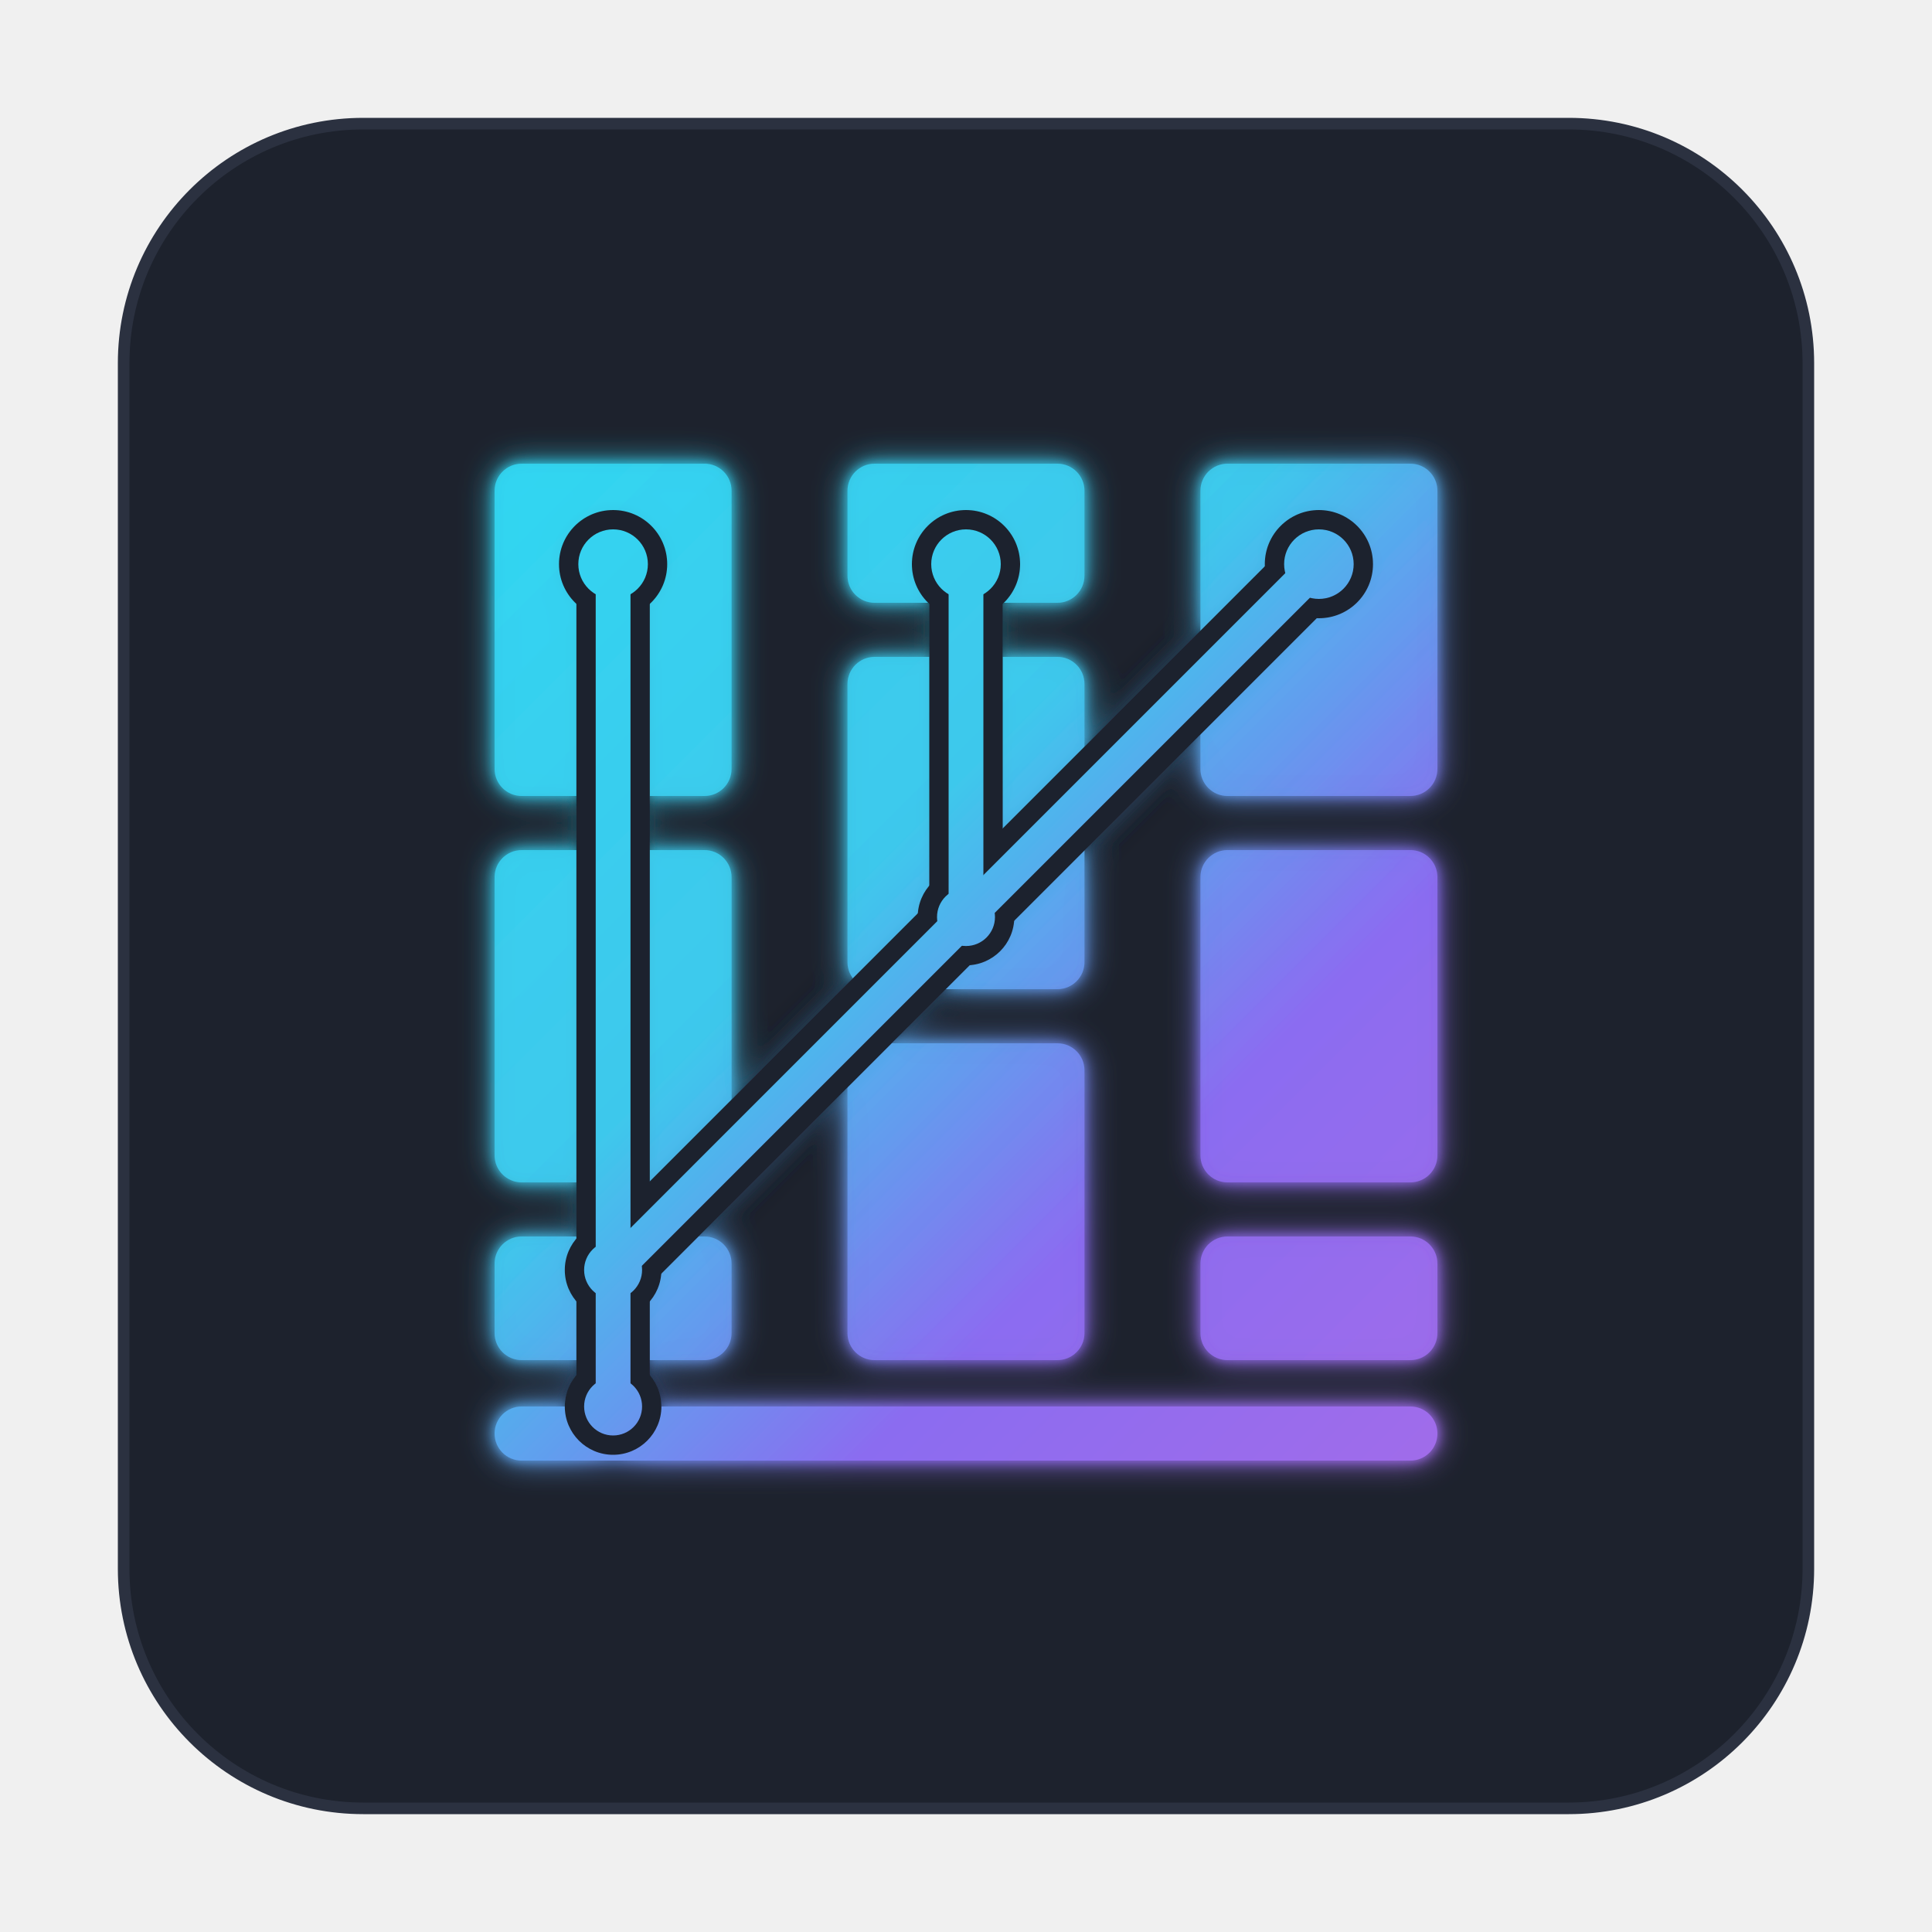
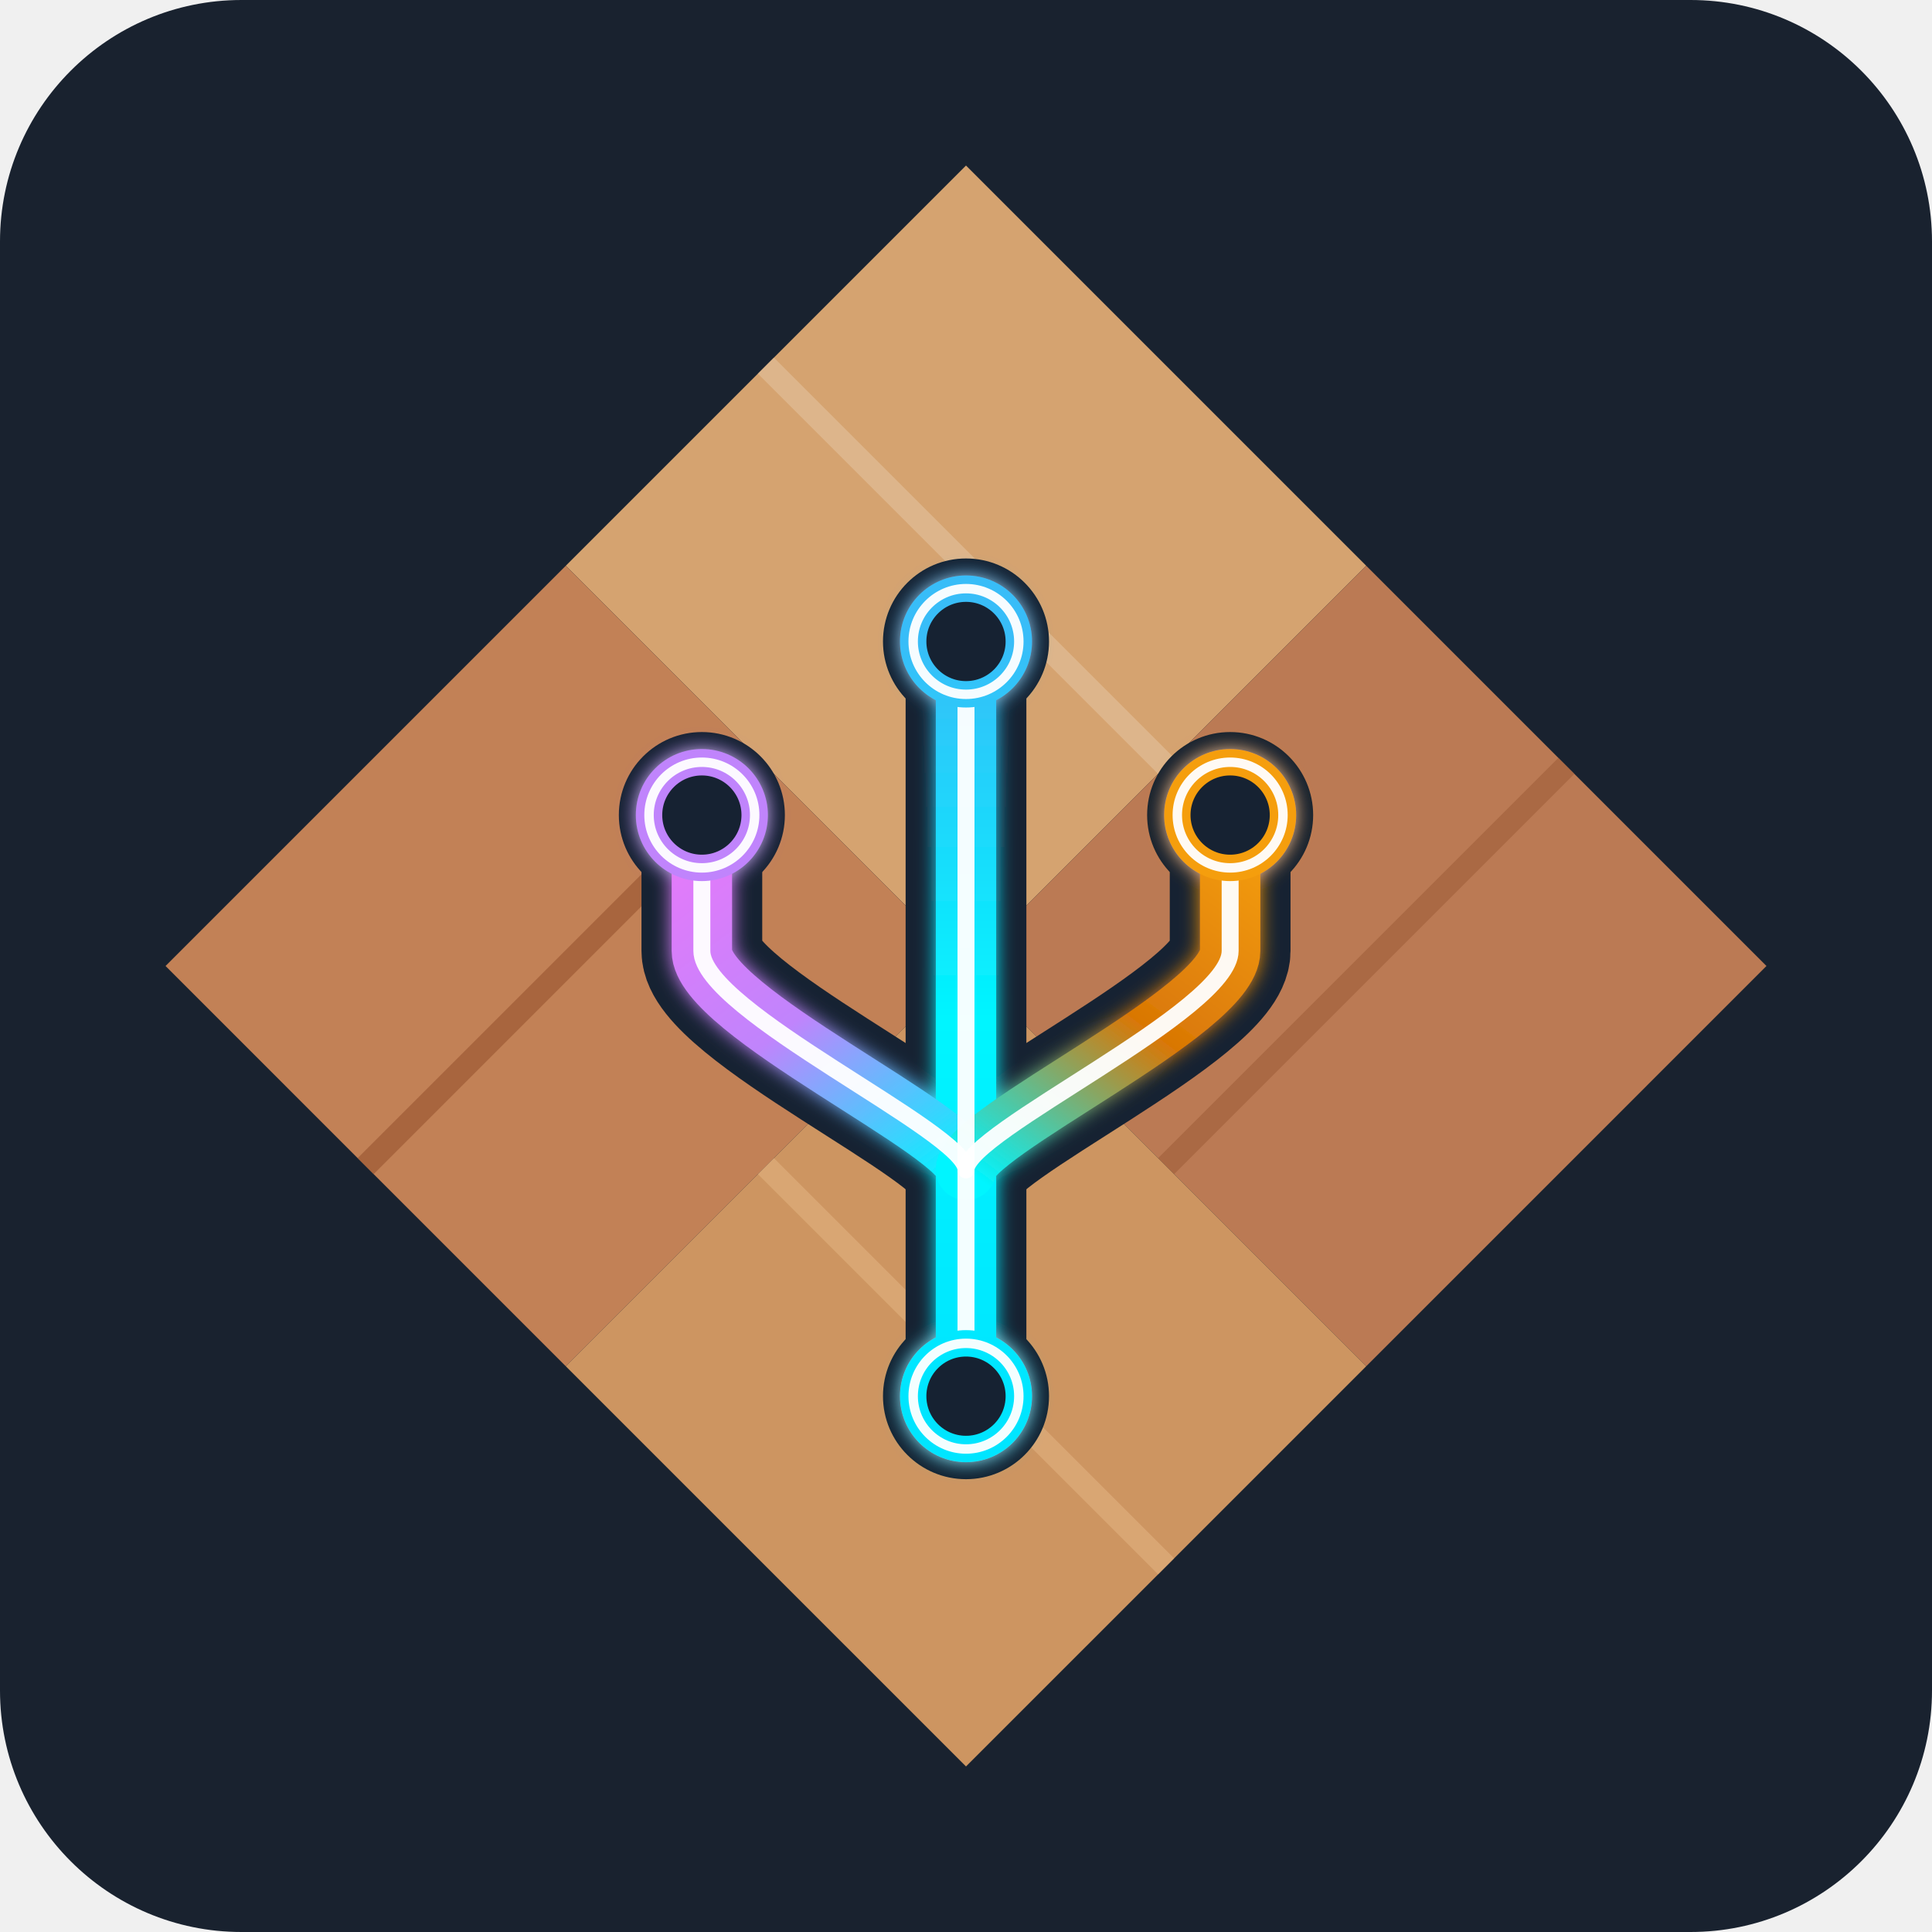
- <svg xmlns="http://www.w3.org/2000/svg" aria-label="Parquet.SourceGenerator" role="img" version="1.1" viewBox="0 0 500 500">
+ <svg xmlns="http://www.w3.org/2000/svg" viewBox="0 0 512 512" aria-label="Parquet.SourceGenerator" role="img" version="1.1">
  <defs>
-     <linearGradient id="wood-face-0" x1="0%" x2="100%" y1="0%" y2="100%">
-       <stop offset="0%" stop-color="#f2ddc0" />
-       <stop offset="100%" stop-color="#e3c39a" />
+     <linearGradient id="fav-cyan" x1="0" y1="170" x2="0" y2="370" gradientUnits="userSpaceOnUse">
+       <stop offset="0%" stop-color="#38BDF8" />
+       <stop offset="50%" stop-color="#00F5FF" />
+       <stop offset="100%" stop-color="#00E5FF" />
    </linearGradient>
-     <linearGradient id="wood-face-1" x1="0%" x2="100%" y1="0%" y2="100%">
-       <stop offset="0%" stop-color="#dfb98c" />
-       <stop offset="100%" stop-color="#c99f6c" />
+     <linearGradient id="fav-violet" x1="186" y1="216" x2="256" y2="310" gradientUnits="userSpaceOnUse">
+       <stop offset="0%" stop-color="#E879F9" />
+       <stop offset="50%" stop-color="#C084FC" />
+       <stop offset="100%" stop-color="#00F5FF" />
    </linearGradient>
-     <linearGradient id="wood-face-2" x1="0%" x2="100%" y1="0%" y2="100%">
-       <stop offset="0%" stop-color="#c49a68" />
-       <stop offset="100%" stop-color="#a87f4c" />
+     <linearGradient id="fav-amber" x1="326" y1="216" x2="256" y2="310" gradientUnits="userSpaceOnUse">
+       <stop offset="0%" stop-color="#F59E0B" />
+       <stop offset="50%" stop-color="#D97706" />
+       <stop offset="100%" stop-color="#00F5FF" />
    </linearGradient>
-     <linearGradient gradientUnits="userSpaceOnUse" id="circuit-global-grad" x1="0" x2="500" y1="0" y2="500">
-       <stop offset="0%" stop-color="#00f2fe" />
-       <stop offset="45%" stop-color="#00c4e8" />
-       <stop offset="56%" stop-color="#6d28d9" />
-       <stop offset="78%" stop-color="#7209b7" />
-       <stop offset="100%" stop-color="#b5179e" />
-     </linearGradient>
-     <linearGradient gradientUnits="userSpaceOnUse" id="mark-grad" x1="0" x2="500" y1="0" y2="500">
-       <stop offset="0%" stop-color="#22e6f7" />
-       <stop offset="45%" stop-color="#3ec8ec" />
-       <stop offset="60%" stop-color="#8b6cf0" />
-       <stop offset="100%" stop-color="#c46ce0" />
-     </linearGradient>
-     <filter height="160%" id="glow-circuit" width="160%" x="-30%" y="-30%">
-       <feGaussianBlur in="SourceGraphic" result="wide" stdDeviation="4" />
-       <feGaussianBlur in="SourceGraphic" result="tight" stdDeviation="1.5" />
+     <filter id="fav-glow" x="-20%" y="-20%" width="140%" height="140%">
+       <feGaussianBlur in="SourceGraphic" stdDeviation="2.5" result="blur" />
      <feMerge>
-         <feMergeNode in="wide" />
-         <feMergeNode in="tight" />
+         <feMergeNode in="blur" />
        <feMergeNode in="SourceGraphic" />
      </feMerge>
    </filter>
  </defs>
-   <rect fill="#1d222d" height="436.0" rx="62" stroke="#2b3140" stroke-width="3" width="436.0" x="32.0" y="32.0" />
-   <g filter="url(#glow-circuit)">
-     <g>
-       <rect fill="url(#mark-grad)" fill-opacity="0.9" height="86.0" rx="7.0" ry="7.0" width="61.33" x="128.0" y="120.0" />
-       <rect fill="url(#mark-grad)" fill-opacity="0.9" height="86.0" rx="7.0" ry="7.0" width="61.33" x="128.0" y="220.0" />
-       <rect fill="url(#mark-grad)" fill-opacity="0.9" height="32.0" rx="7.0" ry="7.0" width="61.33" x="128.0" y="320.0" />
-       <rect fill="url(#mark-grad)" fill-opacity="0.9" height="36.0" rx="7.0" ry="7.0" width="61.33" x="219.33" y="120.0" />
-       <rect fill="url(#mark-grad)" fill-opacity="0.9" height="86.0" rx="7.0" ry="7.0" width="61.33" x="219.33" y="170.0" />
-       <rect fill="url(#mark-grad)" fill-opacity="0.9" height="82.0" rx="7.0" ry="7.0" width="61.33" x="219.33" y="270.0" />
-       <rect fill="url(#mark-grad)" fill-opacity="0.9" height="86.0" rx="7.0" ry="7.0" width="61.33" x="310.67" y="120.0" />
-       <rect fill="url(#mark-grad)" fill-opacity="0.9" height="86.0" rx="7.0" ry="7.0" width="61.33" x="310.67" y="220.0" />
-       <rect fill="url(#mark-grad)" fill-opacity="0.9" height="32.0" rx="7.0" ry="7.0" width="61.33" x="310.67" y="320.0" />
-       <rect fill="url(#mark-grad)" height="14.0" rx="7.0" ry="7.0" width="244.0" x="128.0" y="364.0" />
-     </g>
-     <g fill="none" stroke="#1d222d" stroke-linecap="round" stroke-linejoin="round" stroke-width="19.0">
-       <polyline points="158.67,364.0 158.67,146.0" />
-       <polyline points="158.67,328.67 250.0,237.33 250.0,146.0" />
-       <polyline points="250.0,237.33 341.33,146.0" />
-       <circle cx="158.67" cy="364.0" fill="#1d222d" r="12.5" stroke="none" />
-       <circle cx="158.67" cy="146.0" fill="#1d222d" r="14.0" stroke="none" />
-       <circle cx="158.67" cy="328.67" fill="#1d222d" r="12.5" stroke="none" />
-       <circle cx="250.0" cy="146.0" fill="#1d222d" r="14.0" stroke="none" />
-       <circle cx="250.0" cy="237.33" fill="#1d222d" r="12.5" stroke="none" />
-       <circle cx="341.33" cy="146.0" fill="#1d222d" r="14.0" stroke="none" />
-     </g>
-     <g fill="none" stroke="url(#mark-grad)" stroke-linecap="round" stroke-linejoin="round" stroke-width="9.0">
-       <polyline points="158.67,364.0 158.67,146.0" />
-       <polyline points="158.67,328.67 250.0,237.33 250.0,146.0" />
-       <polyline points="250.0,237.33 341.33,146.0" />
-       <circle cx="158.67" cy="364.0" fill="url(#mark-grad)" r="7.5" stroke="none" />
-       <circle cx="158.67" cy="146.0" fill="url(#mark-grad)" r="9.0" stroke="none" />
-       <circle cx="158.67" cy="328.67" fill="url(#mark-grad)" r="7.5" stroke="none" />
-       <circle cx="250.0" cy="146.0" fill="url(#mark-grad)" r="9.0" stroke="none" />
-       <circle cx="250.0" cy="237.33" fill="url(#mark-grad)" r="7.5" stroke="none" />
-       <circle cx="341.33" cy="146.0" fill="url(#mark-grad)" r="9.0" stroke="none" />
-     </g>
+   <rect width="512" height="512" rx="64" fill="#19222F" />
+   <g transform="translate(256, 256) rotate(45)">
+     <path d="M 0,0 L -150,0 L -150,-150 L 0,-150 Z" fill="#D5A370" />
+     <path d="M 0,0 L 0,-150 L 150,-150 L 150,0 Z" fill="#BB7A54" />
+     <path d="M 0,0 L -150,0 L -150,150 L 0,150 Z" fill="#C28156" />
+     <path d="M 0,0 L 0,150 L 150,150 L 150,0 Z" fill="#CD9561" />
+     <line x1="-150" y1="-75" x2="0" y2="-75" stroke="#E3C29D" stroke-width="6" opacity="0.6" />
+     <line x1="75" y1="-150" x2="75" y2="0" stroke="#9E5D38" stroke-width="6" opacity="0.6" />
+     <line x1="-75" y1="0" x2="-75" y2="150" stroke="#96522E" stroke-width="6" opacity="0.6" />
+     <line x1="0" y1="75" x2="150" y2="75" stroke="#E1B17F" stroke-width="6" opacity="0.6" />
+   </g>
+   <g fill="none" stroke="#162232" stroke-width="32" stroke-linecap="round" stroke-linejoin="round">
+     <path d="M 256,370 L 256,170" />
+     <path d="M 256,310 C 256,300 186,268 186,252 L 186,216" />
+     <path d="M 256,310 C 256,300 326,268 326,252 L 326,216" />
+     <circle cx="256" cy="370" r="22" fill="#162232" stroke="none" />
+     <circle cx="256" cy="170" r="22" fill="#162232" stroke="none" />
+     <circle cx="186" cy="216" r="22" fill="#162232" stroke="none" />
+     <circle cx="326" cy="216" r="22" fill="#162232" stroke="none" />
+   </g>
+   <g filter="url(#fav-glow)" fill="none" stroke-linecap="round" stroke-linejoin="round">
+     <path d="M 256,370 L 256,170" stroke="url(#fav-cyan)" stroke-width="16" />
+     <path d="M 256,310 C 256,300 186,268 186,252 L 186,216" stroke="url(#fav-violet)" stroke-width="16" />
+     <path d="M 256,310 C 256,300 326,268 326,252 L 326,216" stroke="url(#fav-amber)" stroke-width="16" />
+     <path d="M 256,370 L 256,170" stroke="#ffffff" stroke-width="4.5" opacity="0.95" />
+     <path d="M 256,310 C 256,300 186,268 186,252 L 186,216" stroke="#ffffff" stroke-width="4.5" opacity="0.95" />
+     <path d="M 256,310 C 256,300 326,268 326,252 L 326,216" stroke="#ffffff" stroke-width="4.5" opacity="0.95" />
+     <circle cx="256" cy="370" r="14" stroke="url(#fav-cyan)" stroke-width="7" fill="#162232" />
+     <circle cx="256" cy="370" r="14" stroke="#ffffff" stroke-width="2.5" fill="none" opacity="0.95" />
+     <circle cx="256" cy="170" r="14" stroke="url(#fav-cyan)" stroke-width="7" fill="#162232" />
+     <circle cx="256" cy="170" r="14" stroke="#ffffff" stroke-width="2.5" fill="none" opacity="0.95" />
+     <circle cx="186" cy="216" r="14" stroke="#C084FC" stroke-width="7" fill="#162232" />
+     <circle cx="186" cy="216" r="14" stroke="#ffffff" stroke-width="2.5" fill="none" opacity="0.95" />
+     <circle cx="326" cy="216" r="14" stroke="#F59E0B" stroke-width="7" fill="#162232" />
+     <circle cx="326" cy="216" r="14" stroke="#ffffff" stroke-width="2.5" fill="none" opacity="0.95" />
  </g>
</svg>
